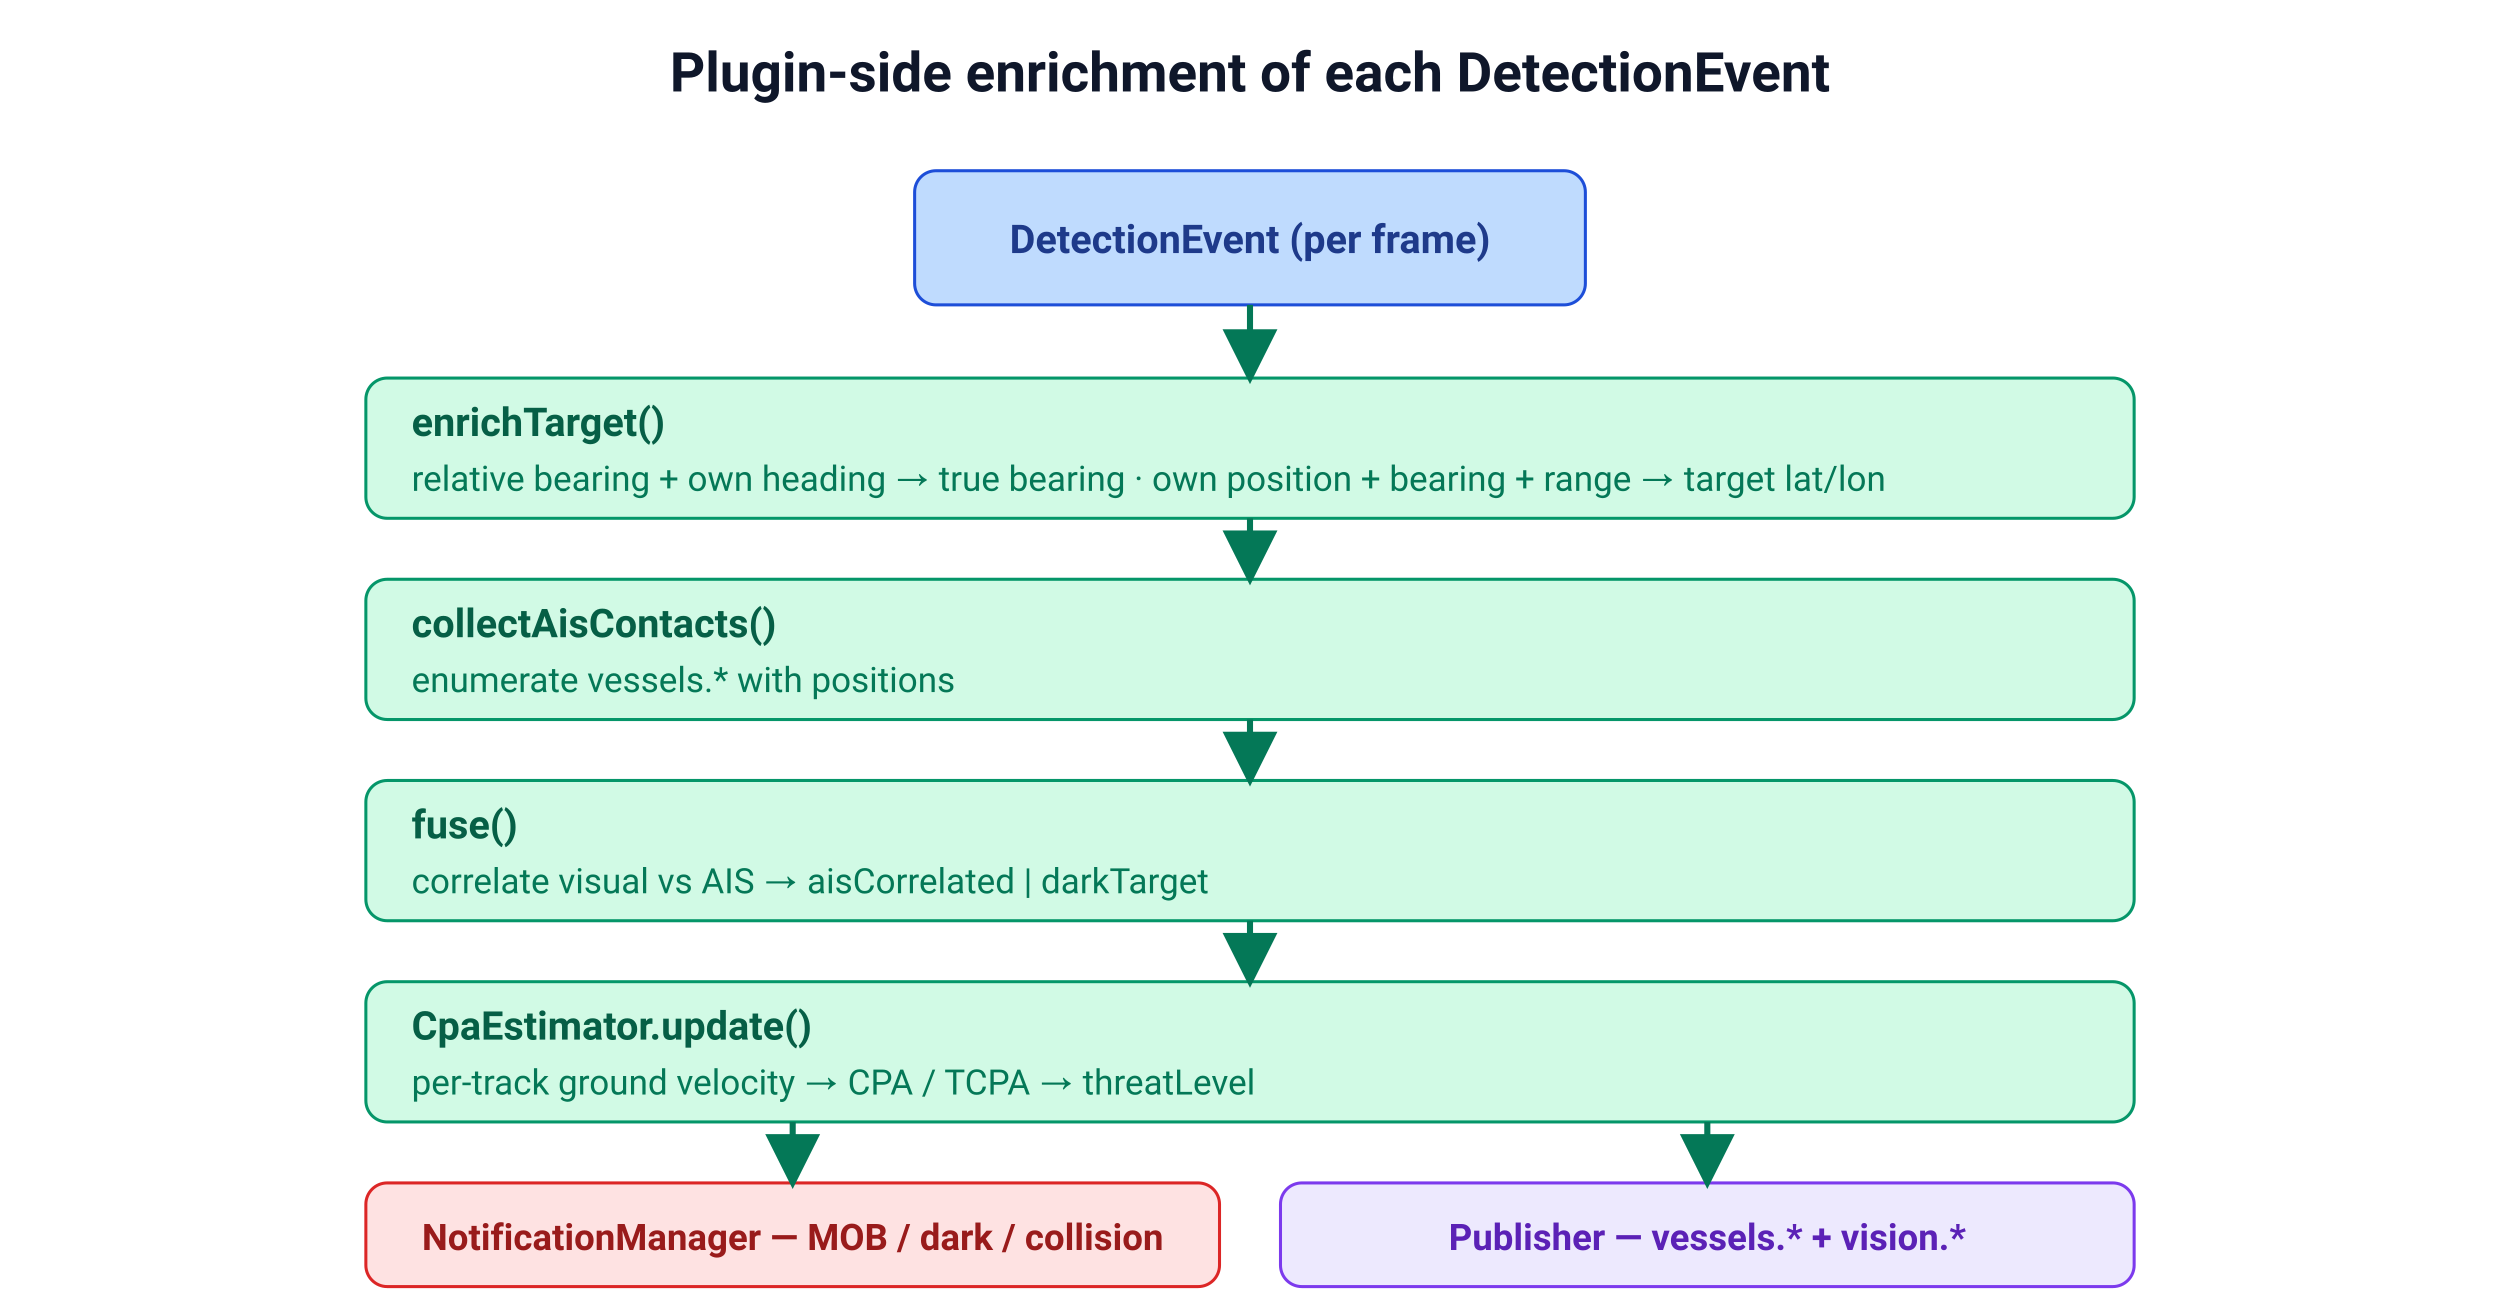
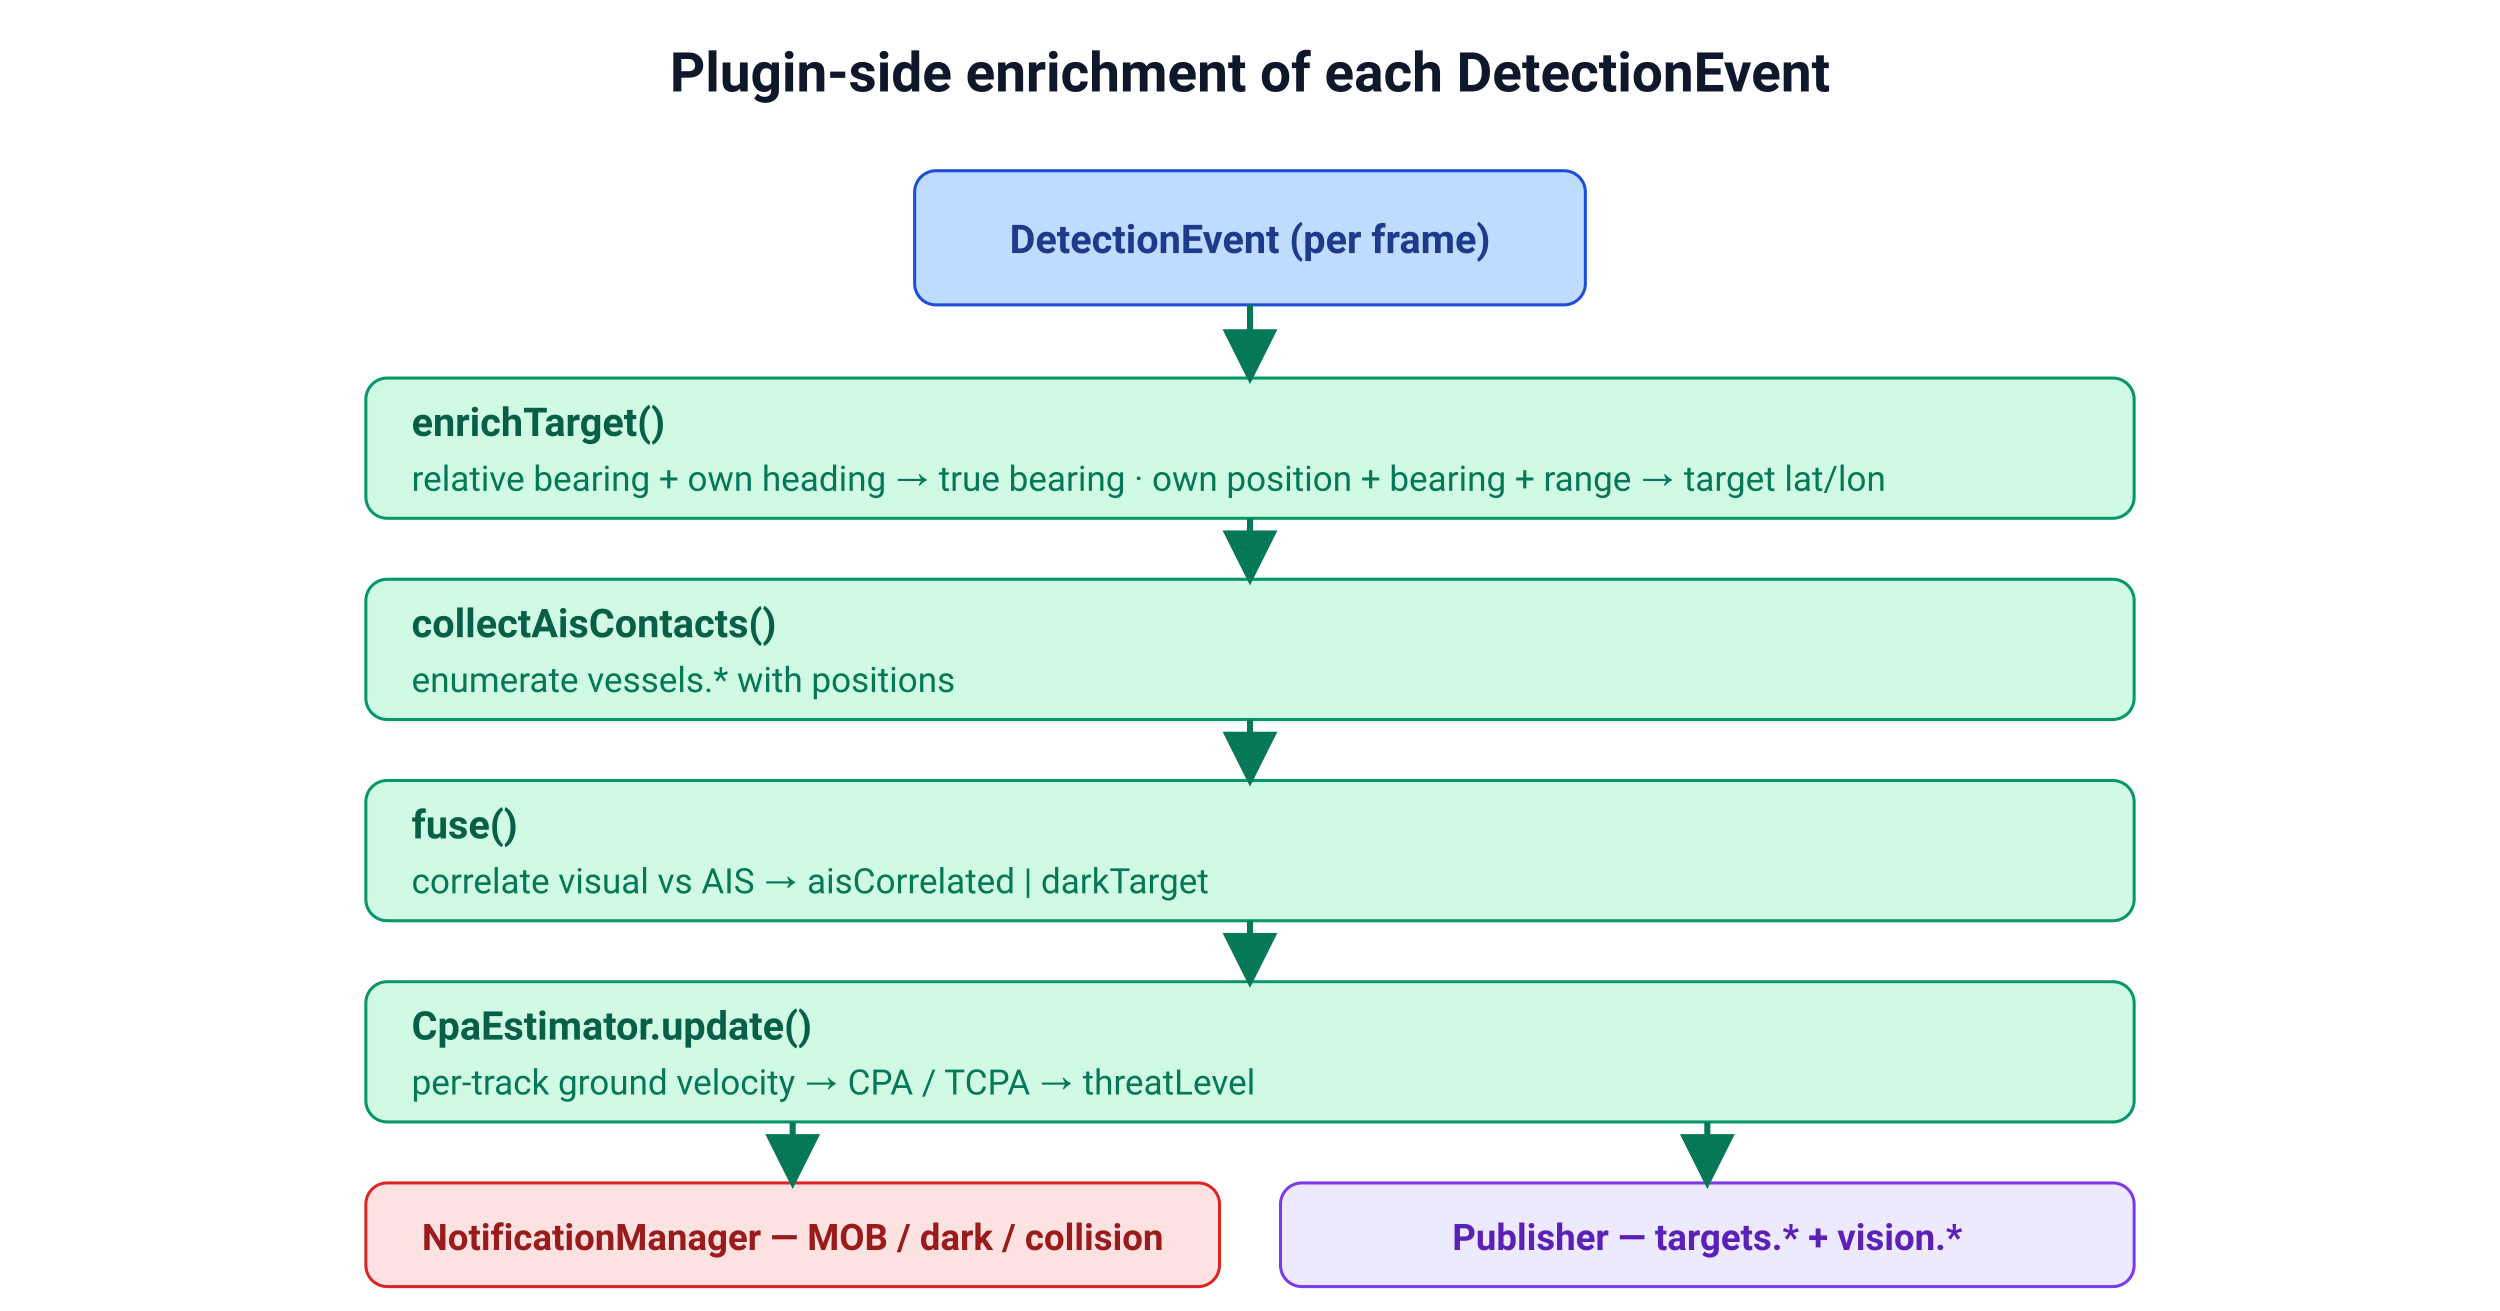
<svg xmlns="http://www.w3.org/2000/svg" width="820" height="430" viewBox="0 0 820 430" font-family="Segoe UI, Roboto, Helvetica, Arial, sans-serif">
  <rect width="820" height="430" fill="#ffffff" />
  <text x="410" y="30" text-anchor="middle" font-size="18" font-weight="700" fill="#0f172a">Plugin-side enrichment of each DetectionEvent</text>
  <rect x="300" y="56" width="220" height="44" rx="7" fill="#bfdbfe" stroke="#1d4ed8" />
  <text x="410" y="83" text-anchor="middle" font-size="13" font-weight="700" fill="#1e3a8a">DetectionEvent (per frame)</text>
  <g>
    <rect x="120" y="124" width="580" height="46" rx="7" fill="#d1fae5" stroke="#059669" />
    <text x="135" y="143" font-size="13" font-weight="700" fill="#065f46">enrichTarget()</text>
    <text x="135" y="161" font-size="11.5" fill="#047857">relative bearing + own heading → true bearing · own position + bearing + range → target lat/lon</text>
  </g>
  <g>
    <rect x="120" y="190" width="580" height="46" rx="7" fill="#d1fae5" stroke="#059669" />
    <text x="135" y="209" font-size="13" font-weight="700" fill="#065f46">collectAisContacts()</text>
    <text x="135" y="227" font-size="11.5" fill="#047857">enumerate vessels.* with positions</text>
  </g>
  <g>
    <rect x="120" y="256" width="580" height="46" rx="7" fill="#d1fae5" stroke="#059669" />
    <text x="135" y="275" font-size="13" font-weight="700" fill="#065f46">fuse()</text>
    <text x="135" y="293" font-size="11.5" fill="#047857">correlate visual vs AIS → aisCorrelated | darkTarget</text>
  </g>
  <g>
    <rect x="120" y="322" width="580" height="46" rx="7" fill="#d1fae5" stroke="#059669" />
    <text x="135" y="341" font-size="13" font-weight="700" fill="#065f46">CpaEstimator.update()</text>
    <text x="135" y="359" font-size="11.5" fill="#047857">per-track ground velocity → CPA / TCPA → threatLevel</text>
  </g>
  <rect x="120" y="388" width="280" height="34" rx="7" fill="#fee2e2" stroke="#dc2626" />
  <text x="260" y="410" text-anchor="middle" font-size="12" font-weight="600" fill="#991b1b">NotificationManager — MOB / dark / collision</text>
  <rect x="420" y="388" width="280" height="34" rx="7" fill="#ede9fe" stroke="#7c3aed" />
-   <text x="560" y="410" text-anchor="middle" font-size="12" font-weight="600" fill="#5b21b6">Publisher — vessels.* + vision.*</text>
+   <text x="560" y="410" text-anchor="middle" font-size="12" font-weight="600" fill="#5b21b6">Publisher — targets.* + vision.*</text>
  <g stroke="#047857" stroke-width="2" fill="none" marker-end="url(#pe)">
    <line x1="410" y1="100" x2="410" y2="122" />
    <line x1="410" y1="170" x2="410" y2="188" />
    <line x1="410" y1="236" x2="410" y2="254" />
    <line x1="410" y1="302" x2="410" y2="320" />
    <line x1="260" y1="368" x2="260" y2="386" />
    <line x1="560" y1="368" x2="560" y2="386" />
  </g>
  <defs>
    <marker id="pe" markerWidth="9" markerHeight="9" refX="7" refY="4.5" orient="auto">
      <path d="M0,0 L9,4.5 L0,9 z" fill="#047857" />
    </marker>
  </defs>
</svg>
